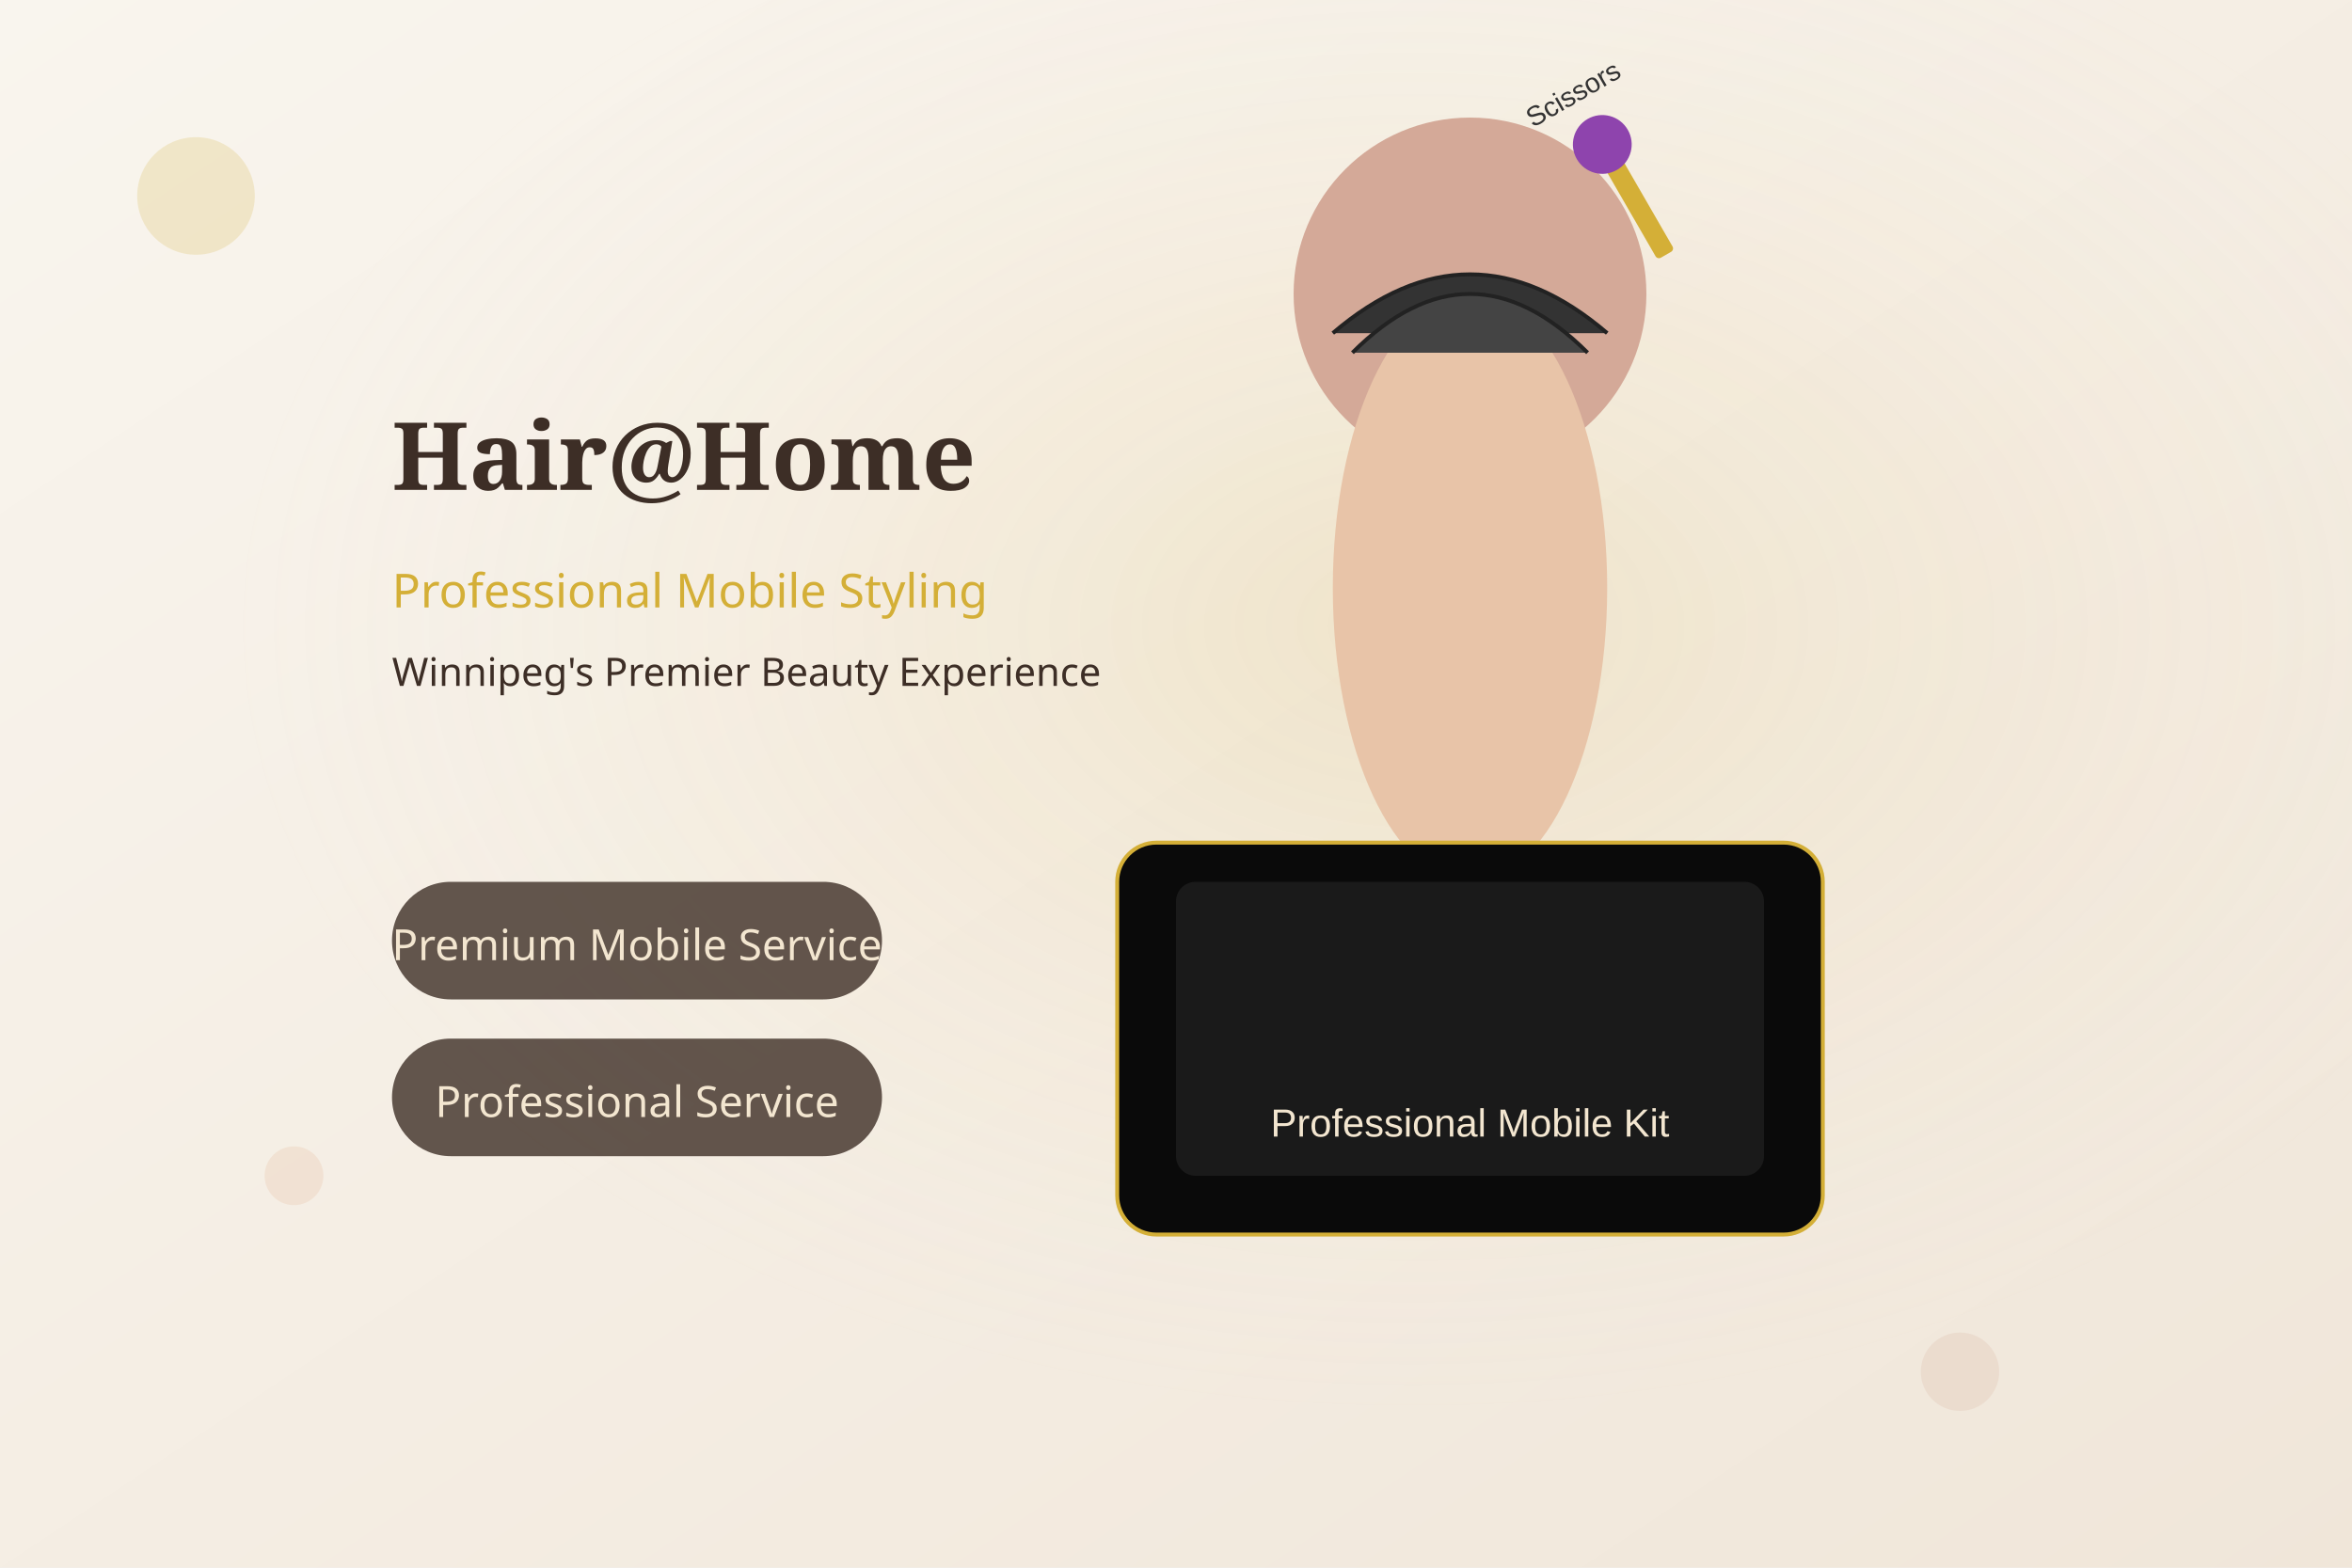
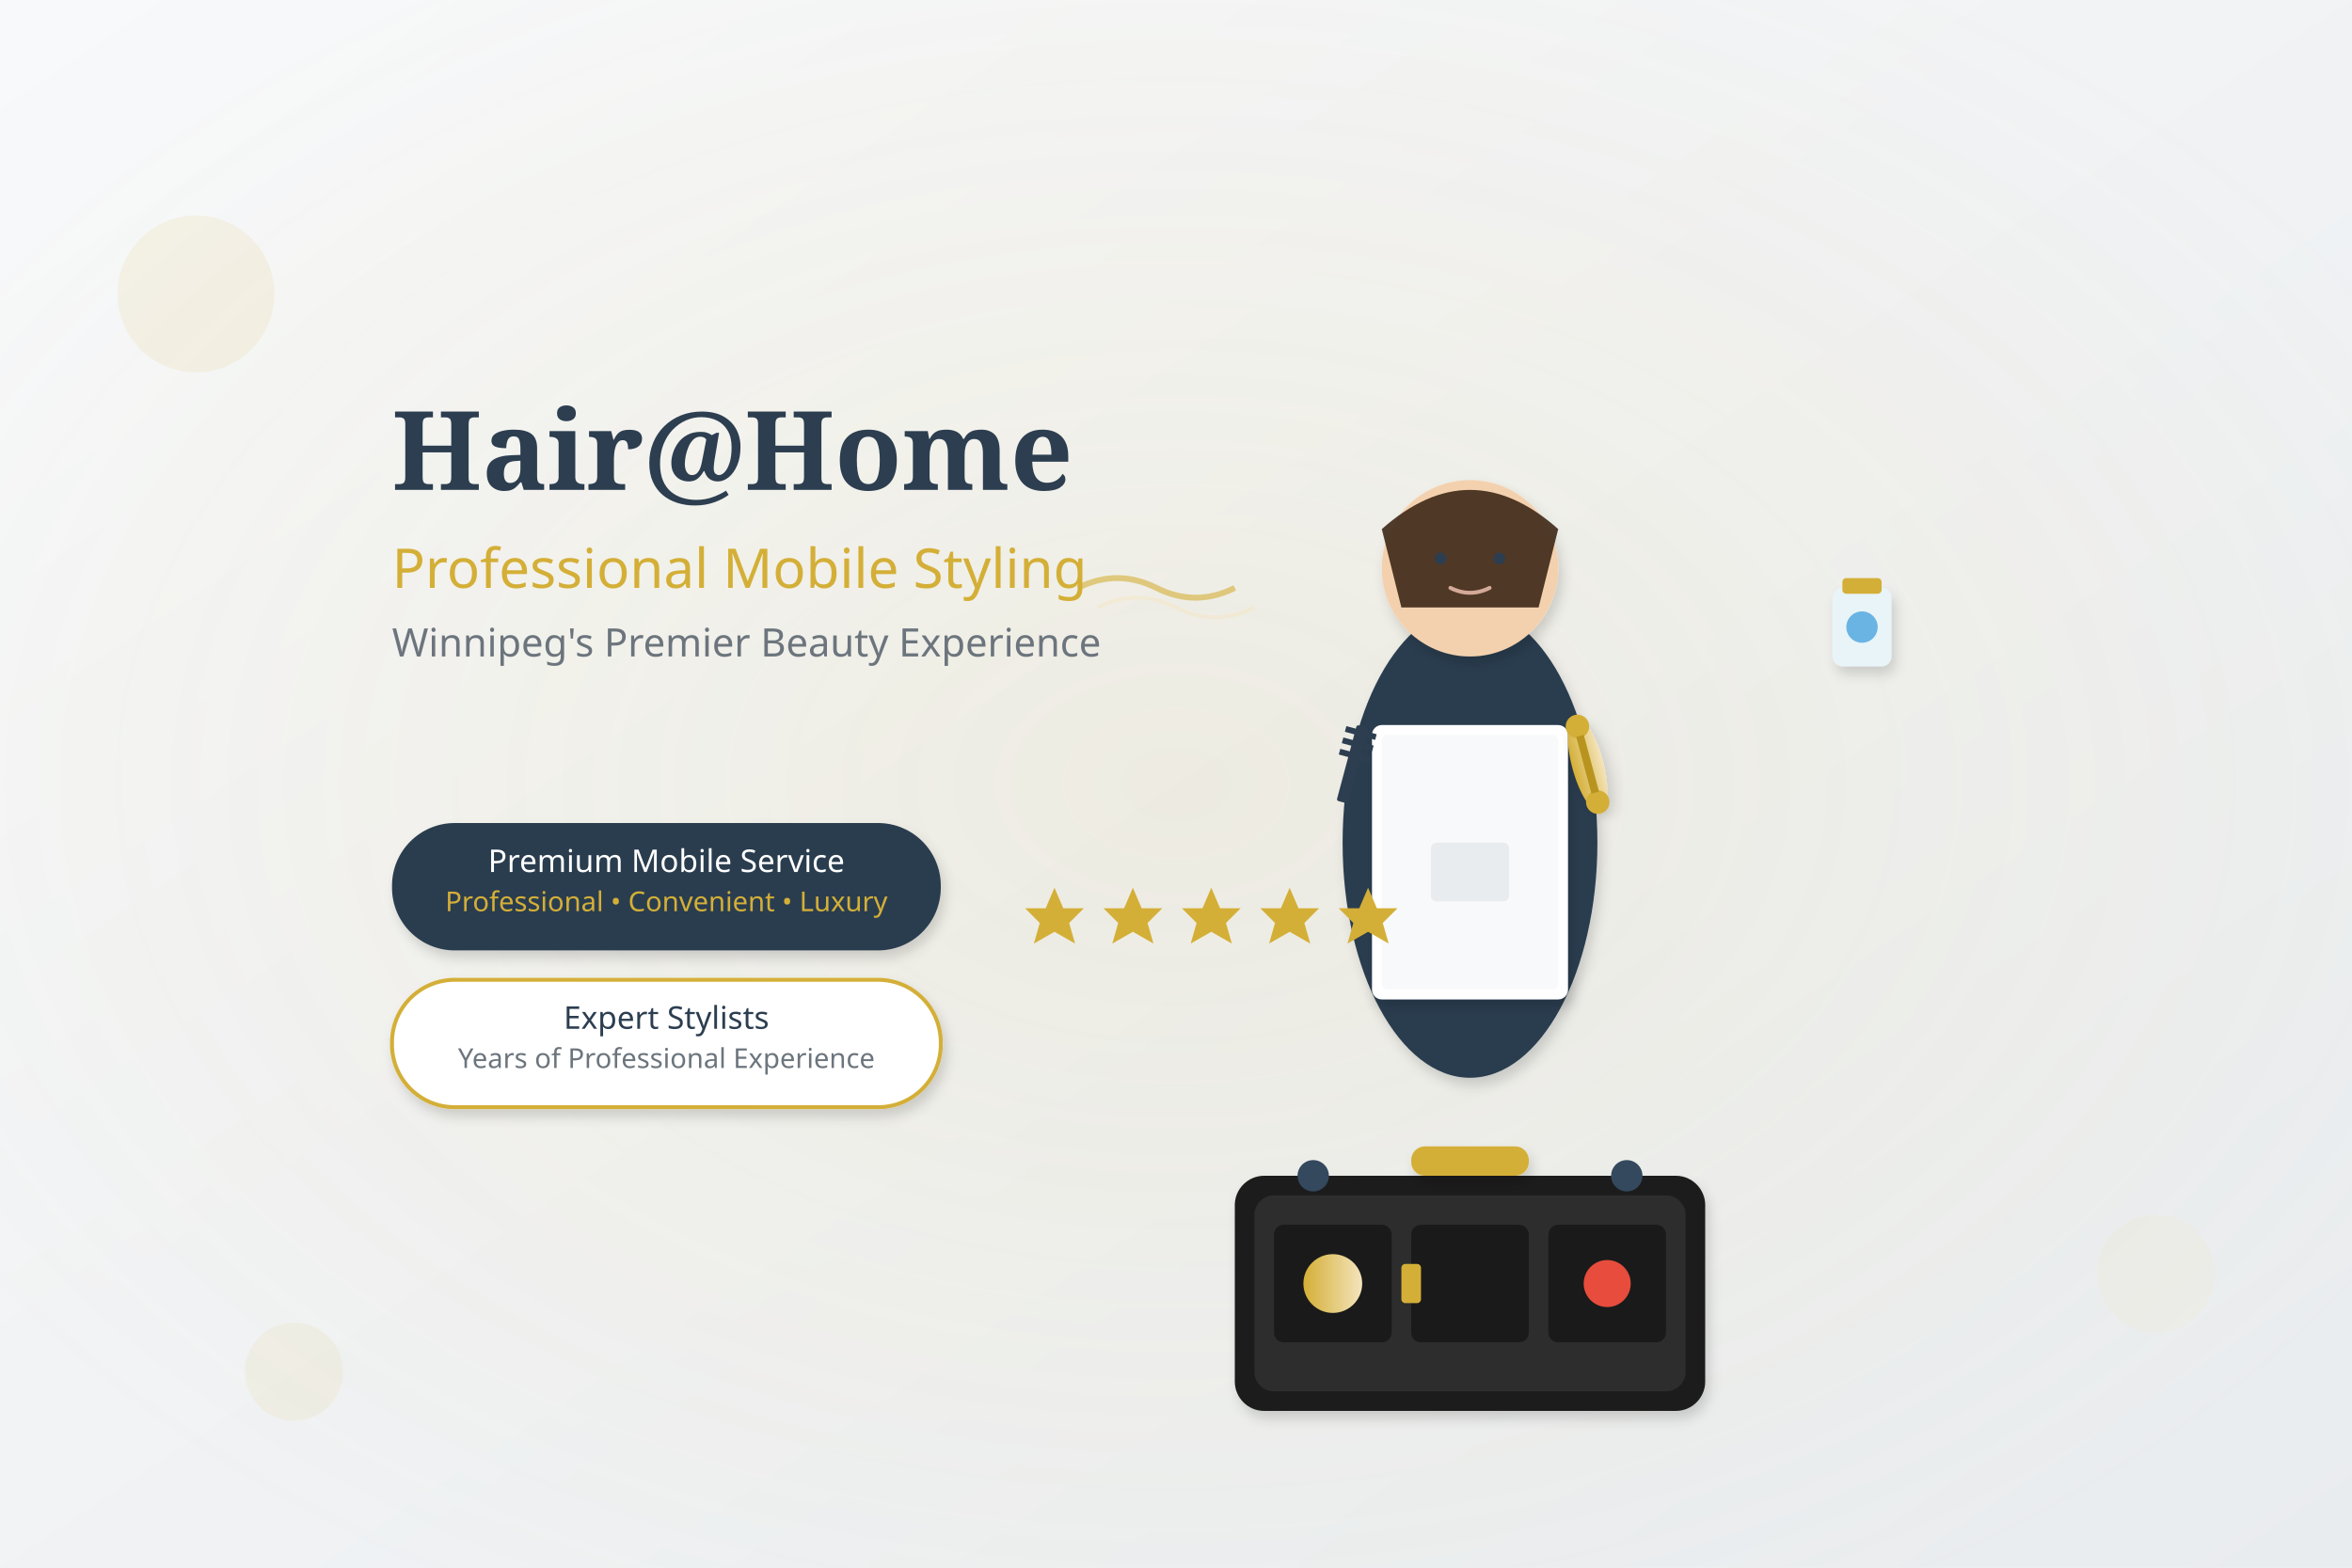
<svg xmlns="http://www.w3.org/2000/svg" width="1200" height="800" viewBox="0 0 1200 800">
  <defs>
-     <linearGradient id="heroGradient" x1="0%" y1="0%" x2="100%" y2="100%">
-       <stop offset="0%" style="stop-color:#f9f5ee;stop-opacity:1" />
-       <stop offset="100%" style="stop-color:#f0e6d9;stop-opacity:1" />
+     <linearGradient id="bgGradient" x1="0%" y1="0%" x2="100%" y2="100%">
+       <stop offset="0%" style="stop-color:#f8f9fa;stop-opacity:1" />
+       <stop offset="100%" style="stop-color:#e9ecef;stop-opacity:1" />
    </linearGradient>
-     <radialGradient id="spotlight" cx="60%" cy="40%" r="50%">
-       <stop offset="0%" style="stop-color:rgba(212, 175, 55, 0.15);stop-opacity:1" />
-       <stop offset="100%" style="stop-color:rgba(243, 230, 208, 0);stop-opacity:0" />
+     <linearGradient id="accentGradient" x1="0%" y1="0%" x2="100%" y2="0%">
+       <stop offset="0%" style="stop-color:#d4af37;stop-opacity:1" />
+       <stop offset="100%" style="stop-color:#f4e4bc;stop-opacity:1" />
+     </linearGradient>
+     <radialGradient id="glowEffect" cx="50%" cy="50%" r="60%">
+       <stop offset="0%" style="stop-color:rgba(212, 175, 55, 0.1);stop-opacity:1" />
+       <stop offset="100%" style="stop-color:rgba(212, 175, 55, 0);stop-opacity:0" />
    </radialGradient>
+     <filter id="shadow" x="-50%" y="-50%" width="200%" height="200%">
+       <feGaussianBlur in="SourceAlpha" stdDeviation="3" />
+       <feOffset dx="2" dy="4" result="offsetblur" />
+       <feFlood flood-color="#000000" flood-opacity="0.15" />
+       <feComposite in2="offsetblur" operator="in" />
+       <feMerge>
+         <feMergeNode />
+         <feMergeNode in="SourceGraphic" />
+       </feMerge>
+     </filter>
  </defs>
-   <rect width="1200" height="800" fill="url(#heroGradient)" />
-   <rect width="1200" height="800" fill="url(#spotlight)" />
-   <g transform="translate(750, 250)">
-     <circle cx="0" cy="-100" r="90" fill="#d4a998" />
-     <ellipse cx="0" cy="50" rx="70" ry="150" fill="#e8c4a8" />
-     <path d="M-70 -80 Q0 -140, 70 -80" fill="#333" stroke="#222" stroke-width="2" />
-     <path d="M-60 -70 Q0 -130, 60 -70" fill="#444" stroke="#222" stroke-width="2" />
-     <g transform="translate(100, -120) rotate(-30)">
-       <rect x="-5" y="-60" width="10" height="60" fill="#d4af37" rx="2" />
-       <circle cx="0" cy="-65" r="15" fill="#8e44ad" />
-       <text x="0" y="-90" text-anchor="middle" font-family="Arial" font-size="14" fill="#333">Scissors</text>
+   <rect width="1200" height="800" fill="url(#bgGradient)" />
+   <rect width="1200" height="800" fill="url(#glowEffect)" />
+   <g transform="translate(750, 400)">
+     <g transform="translate(0, -50)">
+       <ellipse cx="0" cy="80" rx="65" ry="120" fill="#2c3e50" filter="url(#shadow)" />
+       <circle cx="0" cy="-60" r="45" fill="#f4d1ae" filter="url(#shadow)" />
+       <path d="M-45 -80 Q0 -120, 45 -80 Q40 -60, 35 -40 L-35 -40 Q-40 -60, -45 -80" fill="#3d2817" opacity="0.9" />
+       <circle cx="-15" cy="-65" r="3" fill="#2c3e50" />
+       <circle cx="15" cy="-65" r="3" fill="#2c3e50" />
+       <path d="M-10 -50 Q0 -45, 10 -50" stroke="#d4a998" stroke-width="2" fill="none" stroke-linecap="round" />
+       <rect x="-50" y="20" width="100" height="140" rx="5" fill="#ffffff" filter="url(#shadow)" />
+       <rect x="-45" y="25" width="90" height="130" rx="3" fill="#f8f9fa" />
+       <rect x="-20" y="80" width="40" height="30" rx="3" fill="#e9ecef" />
+       <g transform="translate(60, 40) rotate(-15)">
+         <ellipse cx="0" cy="0" rx="8" ry="25" fill="url(#accentGradient)" filter="url(#shadow)" />
+         <circle cx="0" cy="-20" r="6" fill="#d4af37" />
+         <circle cx="0" cy="20" r="6" fill="#d4af37" />
+         <rect x="-2" y="-15" width="4" height="30" fill="#b8941f" />
+       </g>
+       <g transform="translate(-60, 40) rotate(15)">
+         <rect x="-3" y="-20" width="6" height="40" fill="#2c3e50" rx="1" />
+         <rect x="-8" y="-18" width="16" height="3" fill="#2c3e50" />
+         <rect x="-8" y="-12" width="16" height="3" fill="#2c3e50" />
+         <rect x="-8" y="-6" width="16" height="3" fill="#2c3e50" />
+       </g>
    </g>
-     <rect x="-180" y="180" width="360" height="200" rx="20" fill="#0a0a0a" stroke="#d4af37" stroke-width="2" />
-     <rect x="-150" y="200" width="300" height="150" rx="10" fill="#1a1a1a" />
-     <text x="0" y="330" text-anchor="middle" font-family="Arial" font-size="20" fill="#f3e6d0">Professional Mobile Kit</text>
+     <g transform="translate(0, 200)">
+       <rect x="-120" y="0" width="240" height="120" rx="15" fill="#1a1a1a" filter="url(#shadow)" />
+       <rect x="-110" y="10" width="220" height="100" rx="10" fill="#2d2d2d" />
+       <rect x="-30" y="-15" width="60" height="15" rx="7" fill="#d4af37" filter="url(#shadow)" />
+       <rect x="-100" y="25" width="60" height="60" rx="5" fill="#1a1a1a" />
+       <rect x="-30" y="25" width="60" height="60" rx="5" fill="#1a1a1a" />
+       <rect x="40" y="25" width="60" height="60" rx="5" fill="#1a1a1a" />
+       <circle cx="-70" cy="55" r="15" fill="url(#accentGradient)" />
+       <rect x="-35" y="45" width="10" height="20" fill="#d4af37" rx="2" />
+       <circle cx="70" cy="55" r="12" fill="#e74c3c" />
+       <circle cx="-80" y="115" r="8" fill="#34495e" />
+       <circle cx="80" y="115" r="8" fill="#34495e" />
+     </g>
+     <g transform="translate(-200, -100)">
+       <path d="M0 0 Q20 -10, 40 0 T80 0" stroke="#d4af37" stroke-width="3" fill="none" opacity="0.6" />
+       <path d="M10 10 Q30 0, 50 10 T90 10" stroke="#f4e4bc" stroke-width="2" fill="none" opacity="0.4" />
+     </g>
+     <g transform="translate(200, -80)">
+       <rect x="-15" y="-20" width="30" height="40" rx="5" fill="#e8f4f8" filter="url(#shadow)" />
+       <rect x="-10" y="-25" width="20" height="8" rx="2" fill="#d4af37" />
+       <circle cx="0" cy="0" r="8" fill="#3498db" opacity="0.7" />
+     </g>
  </g>
-   <circle cx="100" cy="100" r="30" fill="#d4af37" opacity="0.2" />
-   <circle cx="1000" cy="700" r="20" fill="#d4a998" opacity="0.2" />
-   <circle cx="150" cy="600" r="15" fill="#e8c4a8" opacity="0.3" />
-   <text x="200" y="250" font-family="Playfair Display, serif" font-size="48" fill="#3d2e26" font-weight="bold">Hair@Home</text>
-   <text x="200" y="310" font-family="Poppins, sans-serif" font-size="24" fill="#d4af37">Professional Mobile Styling</text>
-   <text x="200" y="350" font-family="Poppins, sans-serif" font-size="20" fill="#3d2e26">Winnipeg's Premier Beauty Experience</text>
-   <g transform="translate(200, 450)">
-     <rect x="0" y="0" width="250" height="60" rx="30" fill="#3d2e26" opacity="0.8" />
-     <text x="125" y="40" text-anchor="middle" font-family="Poppins, sans-serif" font-size="22" fill="#f3e6d0">Premium Mobile Service</text>
+   <g transform="translate(200, 250)">
+     <text x="0" y="0" font-family="Playfair Display, serif" font-size="56" font-weight="700" fill="#2c3e50">Hair@Home</text>
+     <text x="0" y="50" font-family="Poppins, sans-serif" font-size="28" font-weight="400" fill="#d4af37">Professional Mobile Styling</text>
+     <text x="0" y="85" font-family="Poppins, sans-serif" font-size="20" font-weight="300" fill="#6c757d">Winnipeg's Premier Beauty Experience</text>
  </g>
-   <g transform="translate(200, 530)">
-     <rect x="0" y="0" width="250" height="60" rx="30" fill="#3d2e26" opacity="0.8" />
-     <text x="125" y="40" text-anchor="middle" font-family="Poppins, sans-serif" font-size="22" fill="#f3e6d0">Professional Service</text>
+   <g transform="translate(200, 420)">
+     <rect x="0" y="0" width="280" height="65" rx="32" fill="#2c3e50" filter="url(#shadow)" />
+     <text x="140" y="25" text-anchor="middle" font-family="Poppins, sans-serif" font-size="16" font-weight="500" fill="#ffffff">Premium Mobile Service</text>
+     <text x="140" y="45" text-anchor="middle" font-family="Poppins, sans-serif" font-size="14" font-weight="300" fill="#d4af37">Professional • Convenient • Luxury</text>
+   </g>
+   <g transform="translate(200, 500)">
+     <rect x="0" y="0" width="280" height="65" rx="32" fill="#ffffff" stroke="#d4af37" stroke-width="2" filter="url(#shadow)" />
+     <text x="140" y="25" text-anchor="middle" font-family="Poppins, sans-serif" font-size="16" font-weight="500" fill="#2c3e50">Expert Stylists</text>
+     <text x="140" y="45" text-anchor="middle" font-family="Poppins, sans-serif" font-size="14" font-weight="300" fill="#6c757d">Years of Professional Experience</text>
+   </g>
+   <circle cx="100" cy="150" r="40" fill="#d4af37" opacity="0.1" />
+   <circle cx="1100" cy="650" r="30" fill="#f4e4bc" opacity="0.15" />
+   <circle cx="150" cy="700" r="25" fill="#d4af37" opacity="0.08" />
+   <g transform="translate(520, 450)">
+     <g transform="translate(0, 0)">
+       <path d="M12 2 L15 9 L22 9 L17 14 L19 21 L12 17 L5 21 L7 14 L2 9 L9 9 Z" fill="#d4af37" transform="scale(1.5)" />
+     </g>
+     <g transform="translate(40, 0)">
+       <path d="M12 2 L15 9 L22 9 L17 14 L19 21 L12 17 L5 21 L7 14 L2 9 L9 9 Z" fill="#d4af37" transform="scale(1.5)" />
+     </g>
+     <g transform="translate(80, 0)">
+       <path d="M12 2 L15 9 L22 9 L17 14 L19 21 L12 17 L5 21 L7 14 L2 9 L9 9 Z" fill="#d4af37" transform="scale(1.5)" />
+     </g>
+     <g transform="translate(120, 0)">
+       <path d="M12 2 L15 9 L22 9 L17 14 L19 21 L12 17 L5 21 L7 14 L2 9 L9 9 Z" fill="#d4af37" transform="scale(1.5)" />
+     </g>
+     <g transform="translate(160, 0)">
+       <path d="M12 2 L15 9 L22 9 L17 14 L19 21 L12 17 L5 21 L7 14 L2 9 L9 9 Z" fill="#d4af37" transform="scale(1.5)" />
+     </g>
  </g>
</svg>
